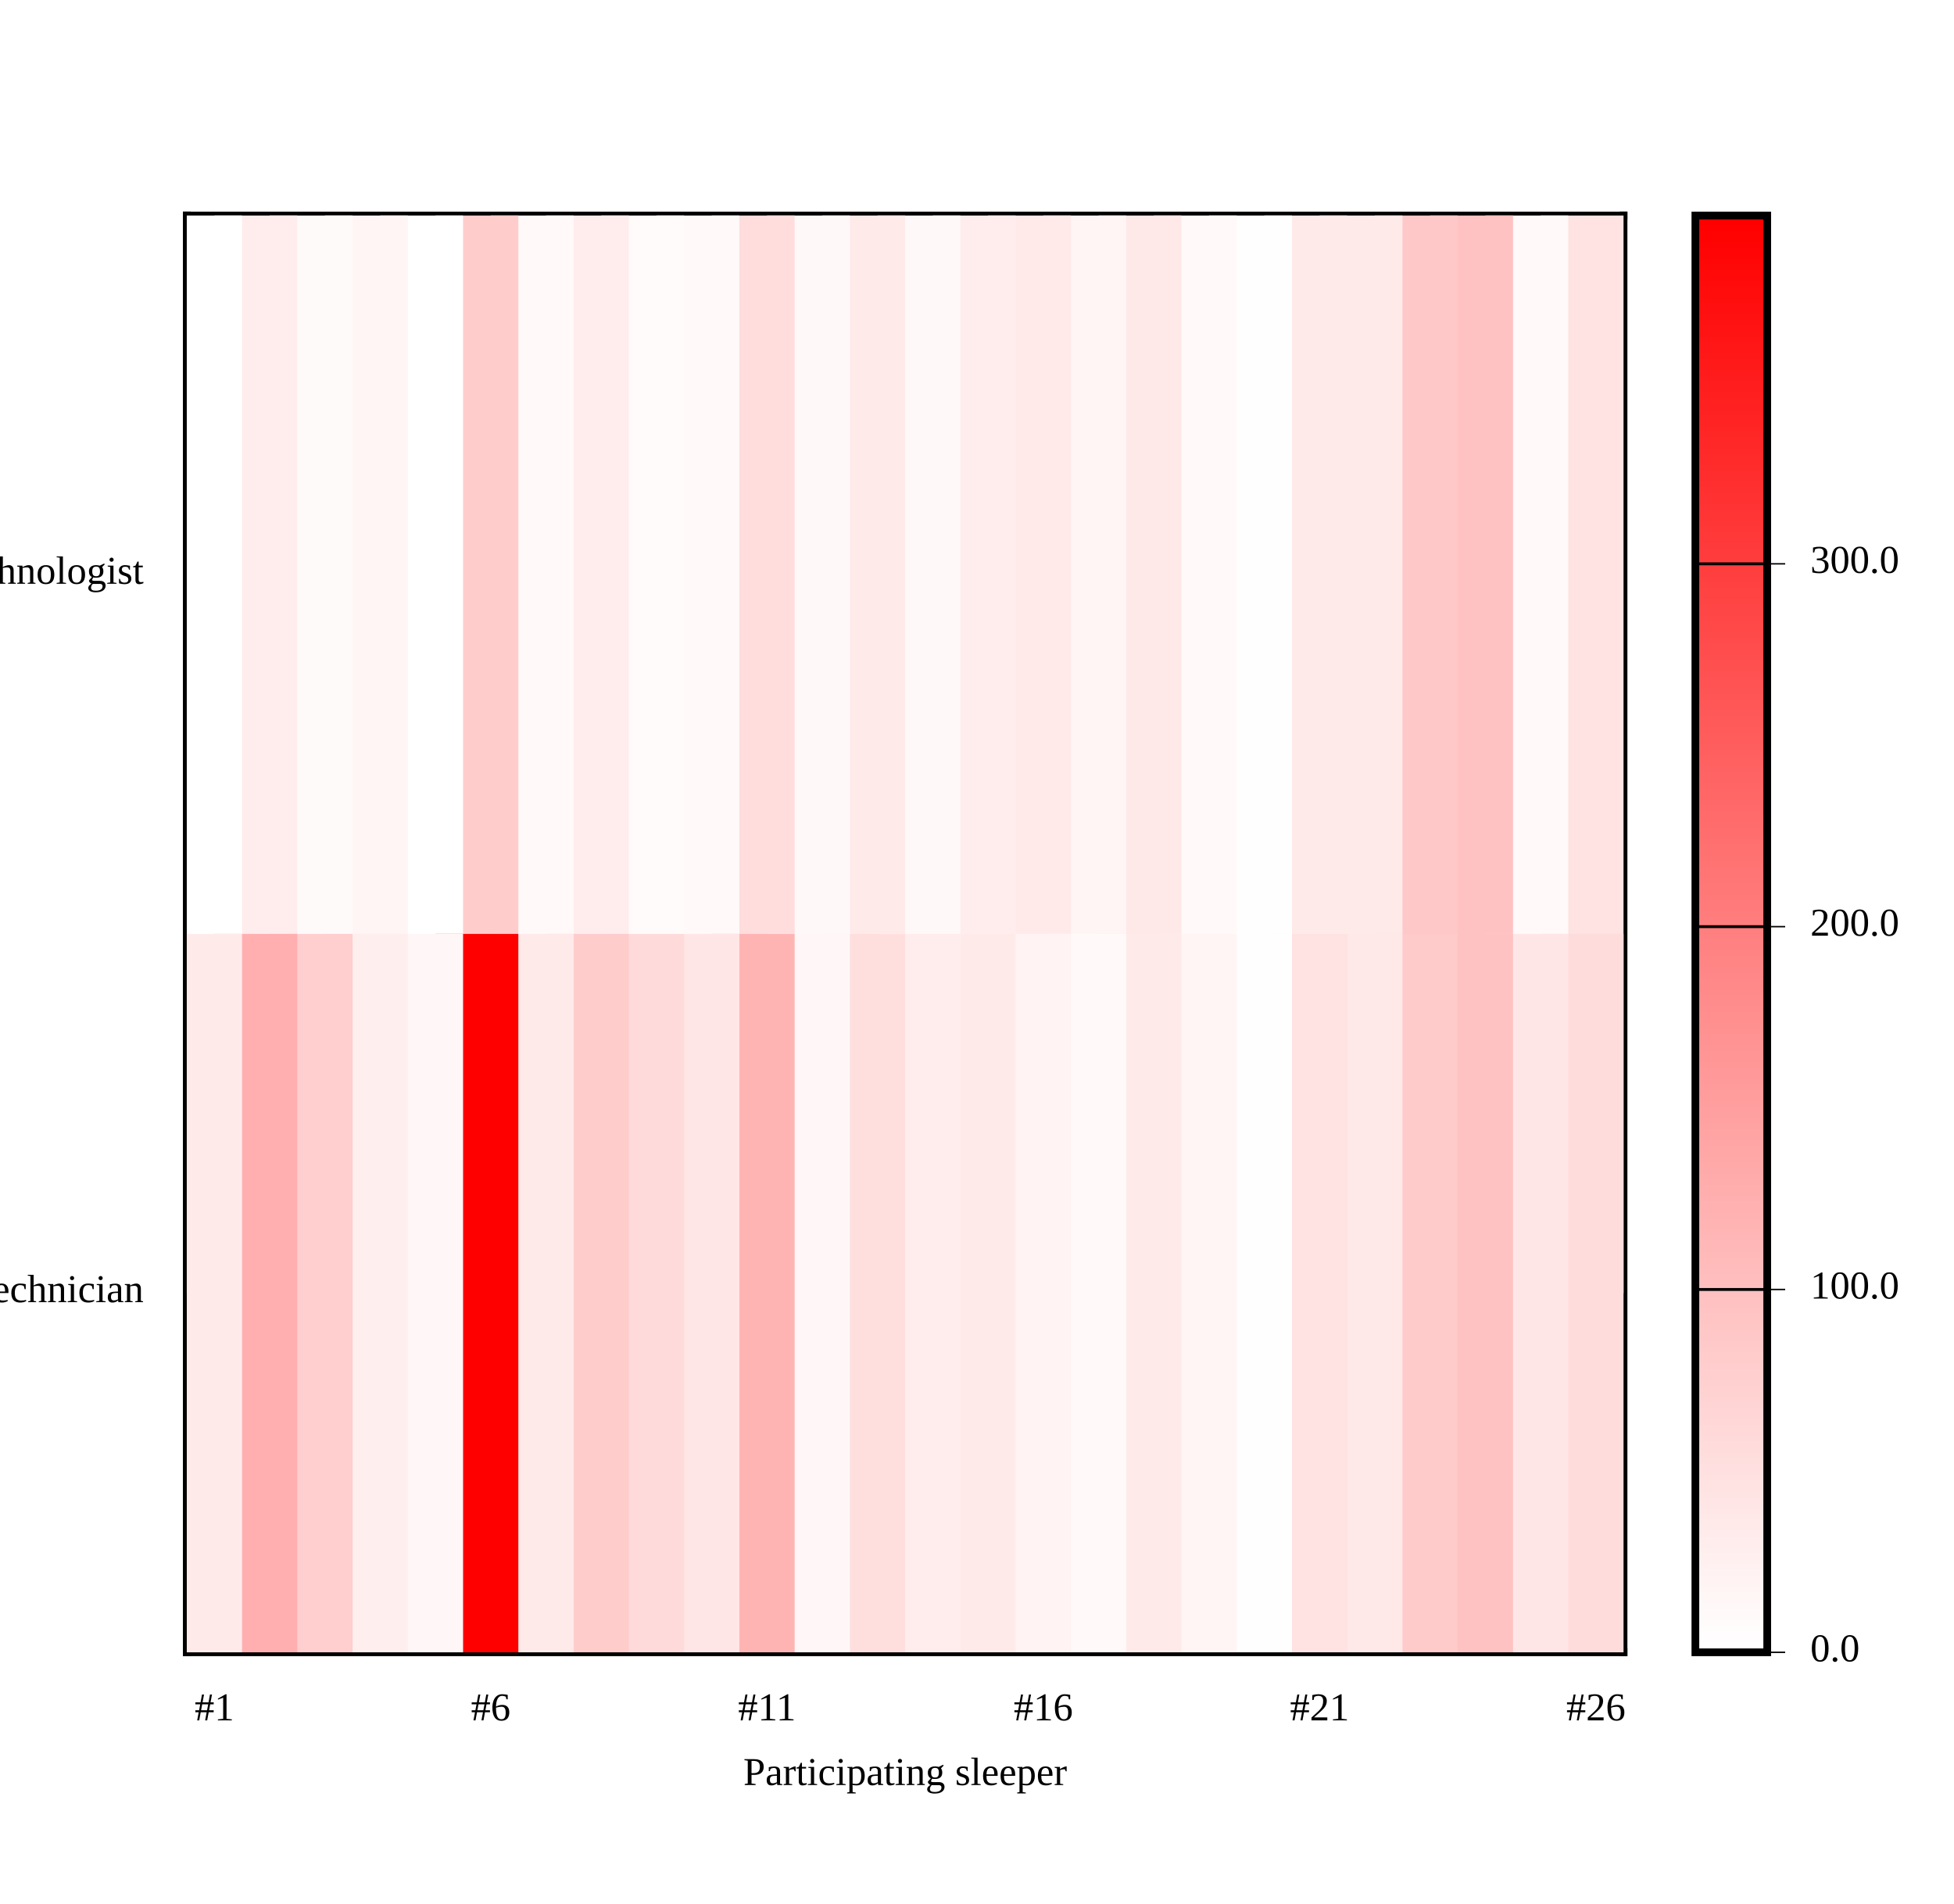
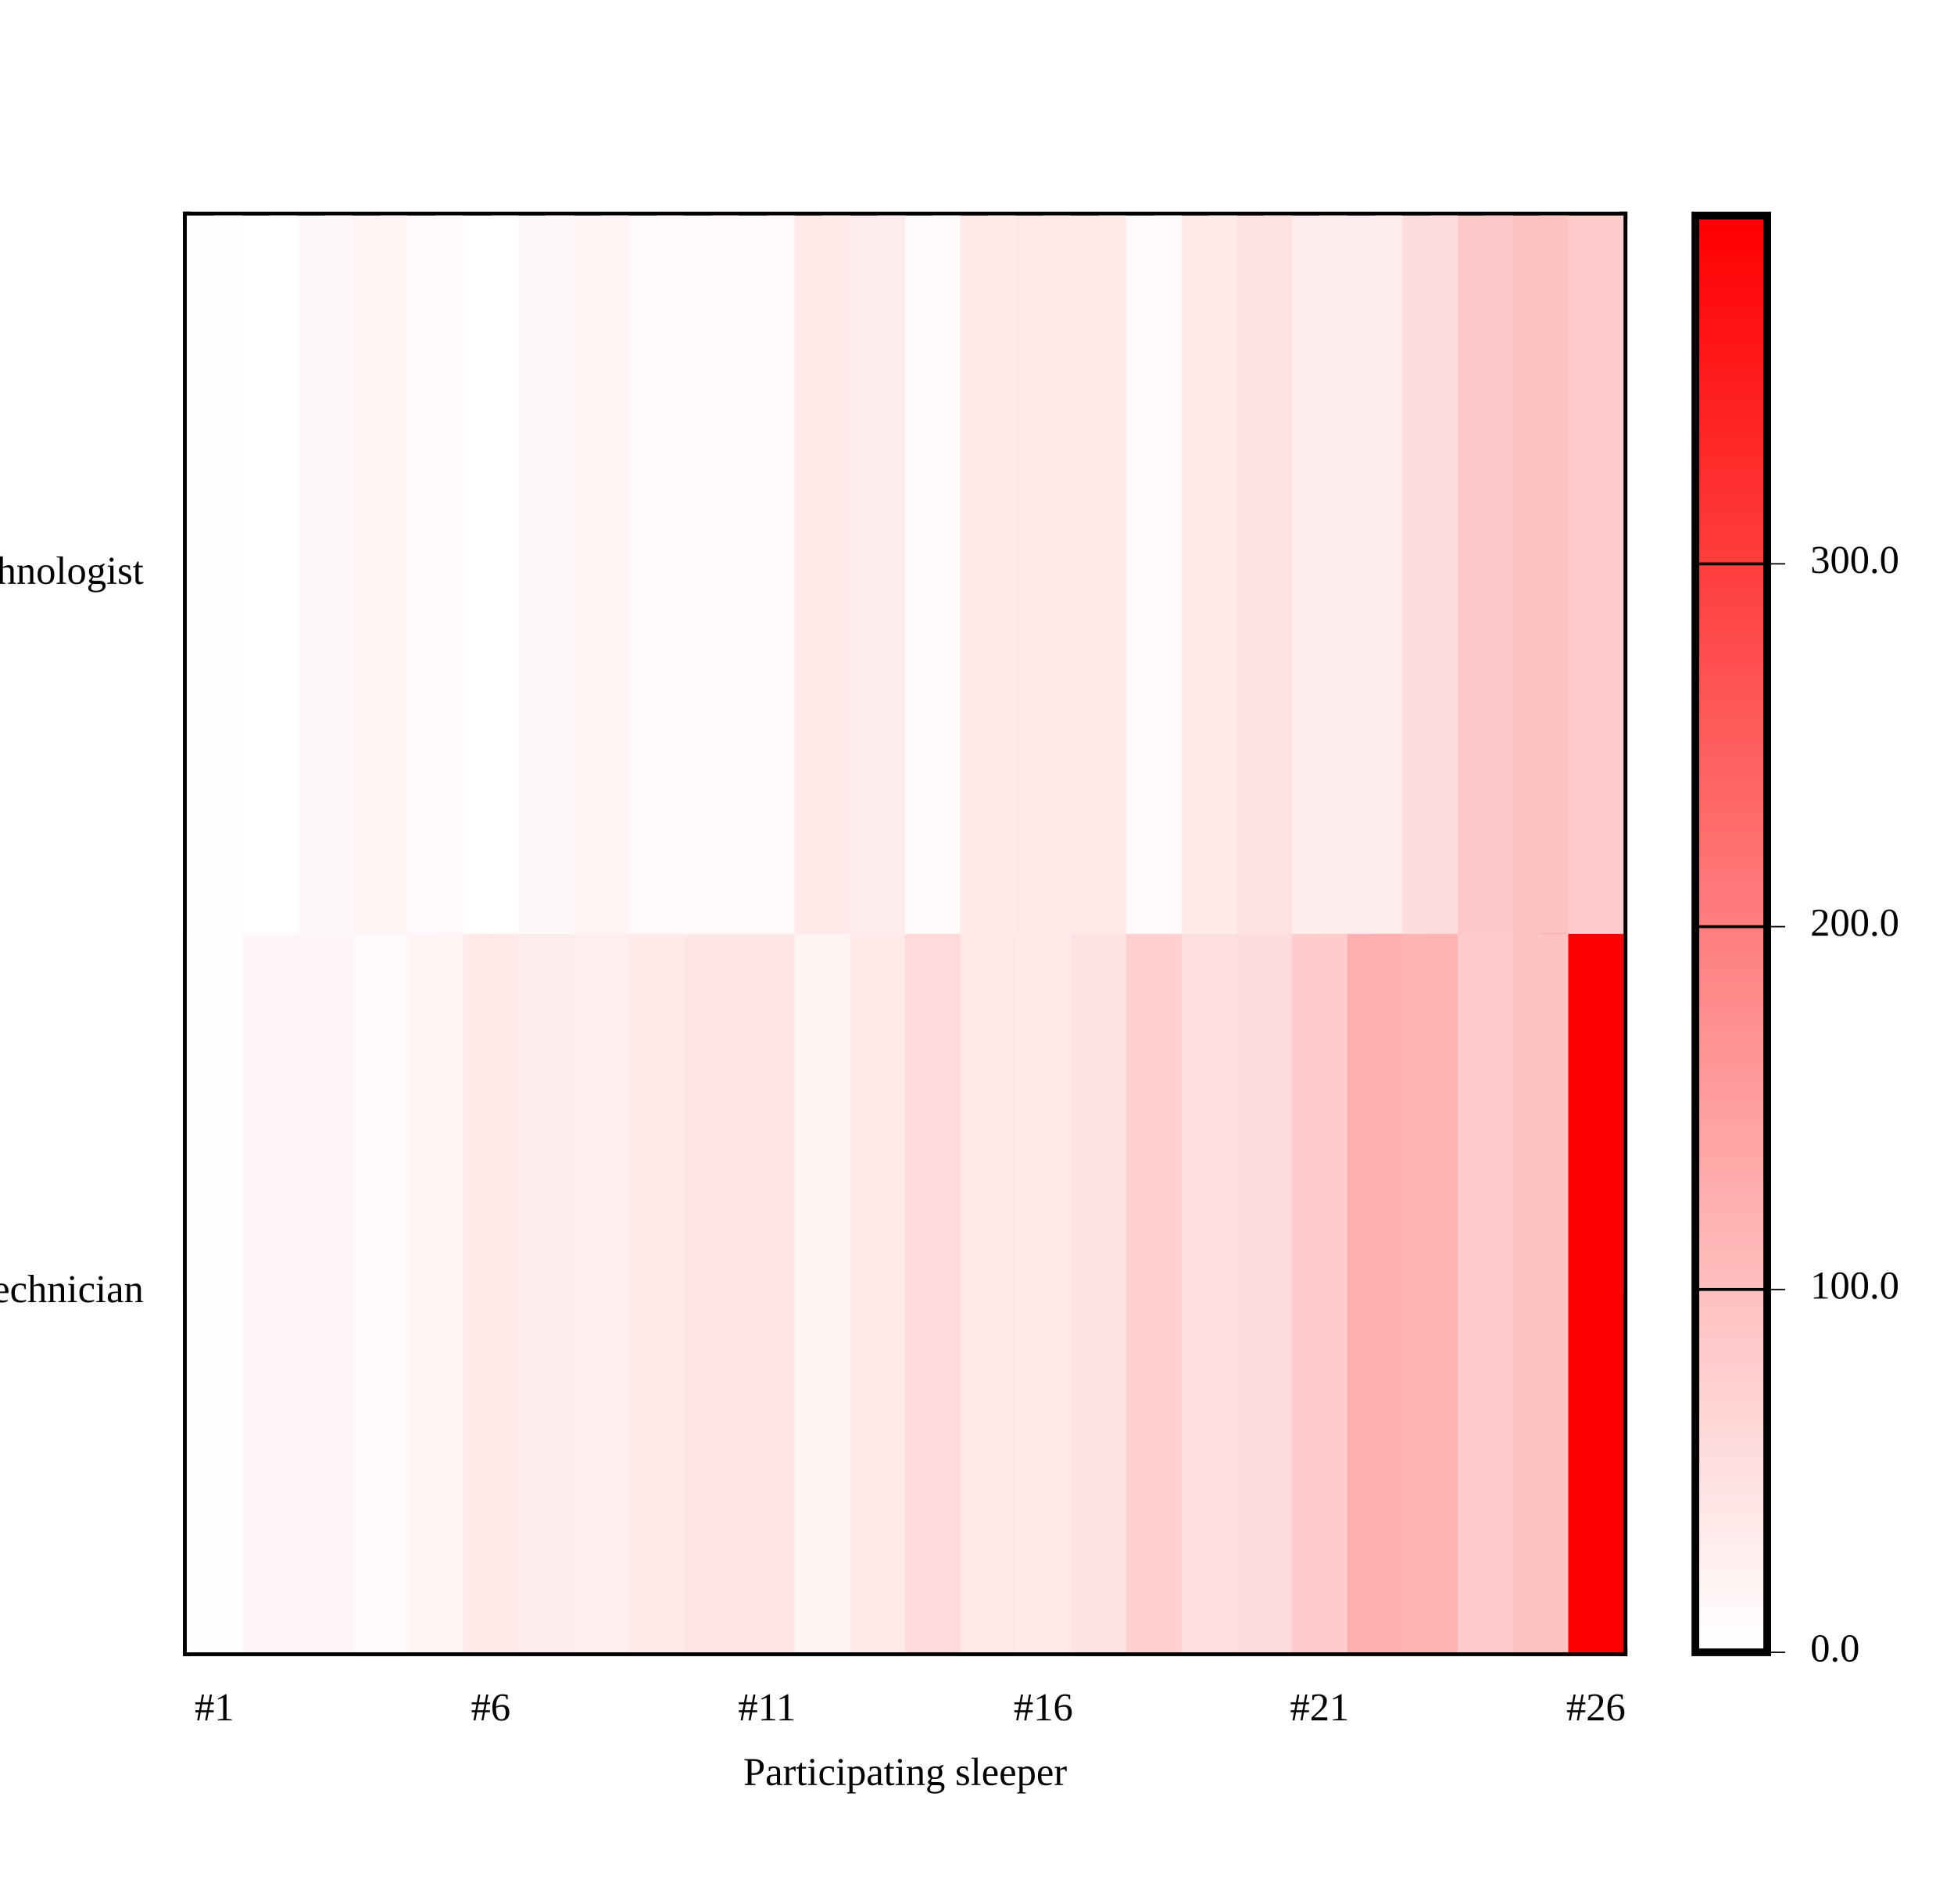
<svg xmlns="http://www.w3.org/2000/svg" height="530" stroke-opacity="1" viewBox="0.0 0.0 544.0 530.0" font-size="1" width="544" stroke="rgb(0,0,0)" version="1.1">
  <defs />
  <g stroke-linejoin="miter" stroke-opacity="1.0" fill-opacity="0.0" stroke="rgb(0,0,0)" stroke-width="0.8" fill="rgb(0,0,0)" stroke-linecap="butt" stroke-miterlimit="10.0">
    <path d="M 52,460 h 400 M 52,360 h 400 M 52,260 h 400 M 52,160 h 400 M 52,60 h 400 " />
  </g>
  <g stroke-linejoin="miter" stroke-opacity="1.0" fill-opacity="0.0" stroke="rgb(0,0,0)" stroke-width="2.148" fill="rgb(0,0,0)" stroke-linecap="square" stroke-miterlimit="10.0">
    <path d="M 52,460 v -400 M 452,460 v -400 " />
  </g>
  <g stroke-linejoin="miter" stroke-opacity="1.0" fill-opacity="1.0" font-size="11.0px" stroke="rgb(0,0,0)" stroke-width="2.148" fill="rgb(0,0,0)" stroke-linecap="butt" stroke-miterlimit="10.0">
    <text dominant-baseline="middle" transform="matrix(1,0,0,1,40,160)" stroke="none" text-anchor="end">technologist</text>
  </g>
  <g stroke-linejoin="miter" stroke-opacity="1.0" fill-opacity="1.0" font-size="11.0px" stroke="rgb(0,0,0)" stroke-width="2.148" fill="rgb(0,0,0)" stroke-linecap="butt" stroke-miterlimit="10.0">
    <text dominant-baseline="middle" transform="matrix(1,0,0,1,40,360)" stroke="none" text-anchor="end">technician</text>
  </g>
  <g stroke-linejoin="miter" stroke-opacity="1.0" fill-opacity="0.0" stroke="rgb(0,0,0)" stroke-width="0.8" fill="rgb(0,0,0)" stroke-linecap="butt" stroke-miterlimit="10.0">
    <path d="M 52,460 v -400 M 128.923,460 v -400 M 205.846,460 v -400 M 282.769,460 v -400 M 359.692,460 v -400 M 436.615,460 v -400 " />
  </g>
  <g stroke-linejoin="miter" stroke-opacity="1.0" fill-opacity="0.0" stroke="rgb(0,0,0)" stroke-width="2.148" fill="rgb(0,0,0)" stroke-linecap="square" stroke-miterlimit="10.0">
    <path d="M 52,460 h 400 M 52,60 h 400 " />
  </g>
  <g stroke-linejoin="miter" stroke-opacity="1.0" fill-opacity="1.0" font-size="11.0px" stroke="rgb(0,0,0)" stroke-width="2.148" fill="rgb(0,0,0)" stroke-linecap="butt" stroke-miterlimit="10.0">
    <text dominant-baseline="text-before-edge" transform="matrix(1,0,0,1,252,490)" stroke="none" text-anchor="middle">Participating sleeper</text>
  </g>
  <g stroke-linejoin="miter" stroke-opacity="1.0" fill-opacity="1.0" font-size="11.0px" stroke="rgb(0,0,0)" stroke-width="2.148" fill="rgb(0,0,0)" stroke-linecap="butt" stroke-miterlimit="10.0">
    <text dominant-baseline="text-before-edge" transform="matrix(1,0,0,1,444.3077,472)" stroke="none" text-anchor="middle">#26</text>
  </g>
  <g stroke-linejoin="miter" stroke-opacity="1.0" fill-opacity="1.0" font-size="11.0px" stroke="rgb(0,0,0)" stroke-width="2.148" fill="rgb(0,0,0)" stroke-linecap="butt" stroke-miterlimit="10.0">
    <text dominant-baseline="text-before-edge" transform="matrix(1,0,0,1,367.3846,472)" stroke="none" text-anchor="middle">#21</text>
  </g>
  <g stroke-linejoin="miter" stroke-opacity="1.0" fill-opacity="1.0" font-size="11.0px" stroke="rgb(0,0,0)" stroke-width="2.148" fill="rgb(0,0,0)" stroke-linecap="butt" stroke-miterlimit="10.0">
    <text dominant-baseline="text-before-edge" transform="matrix(1,0,0,1,290.4615,472)" stroke="none" text-anchor="middle">#16</text>
  </g>
  <g stroke-linejoin="miter" stroke-opacity="1.0" fill-opacity="1.0" font-size="11.0px" stroke="rgb(0,0,0)" stroke-width="2.148" fill="rgb(0,0,0)" stroke-linecap="butt" stroke-miterlimit="10.0">
    <text dominant-baseline="text-before-edge" transform="matrix(1,0,0,1,213.5385,472)" stroke="none" text-anchor="middle">#11</text>
  </g>
  <g stroke-linejoin="miter" stroke-opacity="1.0" fill-opacity="1.0" font-size="11.0px" stroke="rgb(0,0,0)" stroke-width="2.148" fill="rgb(0,0,0)" stroke-linecap="butt" stroke-miterlimit="10.0">
    <text dominant-baseline="text-before-edge" transform="matrix(1,0,0,1,136.6154,472)" stroke="none" text-anchor="middle">#6</text>
  </g>
  <g stroke-linejoin="miter" stroke-opacity="1.0" fill-opacity="1.0" font-size="11.0px" stroke="rgb(0,0,0)" stroke-width="2.148" fill="rgb(0,0,0)" stroke-linecap="butt" stroke-miterlimit="10.0">
    <text dominant-baseline="text-before-edge" transform="matrix(1,0,0,1,59.6923,472)" stroke="none" text-anchor="middle">#1</text>
  </g>
-   <g stroke-linejoin="miter" stroke-opacity="1.0" fill-opacity="1.0" stroke="rgb(0,0,0)" stroke-width="0.0" fill="rgb(255,226,226)" stroke-linecap="butt" stroke-miterlimit="10.0">
+   <g stroke-linejoin="miter" stroke-opacity="1.0" fill-opacity="1.0" stroke="rgb(0,0,0)" stroke-width="0.0" fill="rgb(255,204,204)" stroke-linecap="butt" stroke-miterlimit="10.0">
    <defs>
      <clipPath id="manualmyClip1">
        <path d="M 452,460 l -0,-400 h -400 l -0,400 Z" />
      </clipPath>
    </defs>
    <g clip-path="url(#manualmyClip1)">
      <path d="M 452,360 l -0,-300 h -23.077 l -0,300 Z" />
    </g>
  </g>
-   <g stroke-linejoin="miter" stroke-opacity="1.0" fill-opacity="1.0" stroke="rgb(0,0,0)" stroke-width="0.0" fill="rgb(255,249,249)" stroke-linecap="butt" stroke-miterlimit="10.0">
+   <g stroke-linejoin="miter" stroke-opacity="1.0" fill-opacity="1.0" stroke="rgb(0,0,0)" stroke-width="0.0" fill="rgb(255,194,194)" stroke-linecap="butt" stroke-miterlimit="10.0">
    <defs>
      <clipPath id="manualmyClip2">
        <path d="M 452,460 l -0,-400 h -400 l -0,400 Z" />
      </clipPath>
    </defs>
    <g clip-path="url(#manualmyClip2)">
      <path d="M 436.615,360 l -0,-300 h -23.077 l -0,300 Z" />
    </g>
  </g>
-   <g stroke-linejoin="miter" stroke-opacity="1.0" fill-opacity="1.0" stroke="rgb(0,0,0)" stroke-width="0.0" fill="rgb(255,194,194)" stroke-linecap="butt" stroke-miterlimit="10.0">
+   <g stroke-linejoin="miter" stroke-opacity="1.0" fill-opacity="1.0" stroke="rgb(0,0,0)" stroke-width="0.0" fill="rgb(255,200,200)" stroke-linecap="butt" stroke-miterlimit="10.0">
    <defs>
      <clipPath id="manualmyClip3">
        <path d="M 452,460 l -0,-400 h -400 l -0,400 Z" />
      </clipPath>
    </defs>
    <g clip-path="url(#manualmyClip3)">
      <path d="M 421.231,360 l -0,-300 h -23.077 l -0,300 Z" />
    </g>
  </g>
-   <g stroke-linejoin="miter" stroke-opacity="1.0" fill-opacity="1.0" stroke="rgb(0,0,0)" stroke-width="0.0" fill="rgb(255,200,200)" stroke-linecap="butt" stroke-miterlimit="10.0">
+   <g stroke-linejoin="miter" stroke-opacity="1.0" fill-opacity="1.0" stroke="rgb(0,0,0)" stroke-width="0.0" fill="rgb(255,221,221)" stroke-linecap="butt" stroke-miterlimit="10.0">
    <defs>
      <clipPath id="manualmyClip4">
        <path d="M 452,460 l -0,-400 h -400 l -0,400 Z" />
      </clipPath>
    </defs>
    <g clip-path="url(#manualmyClip4)">
      <path d="M 405.846,360 l -0,-300 h -23.077 l -0,300 Z" />
    </g>
  </g>
-   <g stroke-linejoin="miter" stroke-opacity="1.0" fill-opacity="1.0" stroke="rgb(0,0,0)" stroke-width="0.0" fill="rgb(255,234,234)" stroke-linecap="butt" stroke-miterlimit="10.0">
+   <g stroke-linejoin="miter" stroke-opacity="1.0" fill-opacity="1.0" stroke="rgb(0,0,0)" stroke-width="0.0" fill="rgb(255,236,236)" stroke-linecap="butt" stroke-miterlimit="10.0">
    <defs>
      <clipPath id="manualmyClip5">
        <path d="M 452,460 l -0,-400 h -400 l -0,400 Z" />
      </clipPath>
    </defs>
    <g clip-path="url(#manualmyClip5)">
      <path d="M 390.462,360 l -0,-300 h -23.077 l -0,300 Z" />
    </g>
  </g>
-   <g stroke-linejoin="miter" stroke-opacity="1.0" fill-opacity="1.0" stroke="rgb(0,0,0)" stroke-width="0.0" fill="rgb(255,234,234)" stroke-linecap="butt" stroke-miterlimit="10.0">
+   <g stroke-linejoin="miter" stroke-opacity="1.0" fill-opacity="1.0" stroke="rgb(0,0,0)" stroke-width="0.0" fill="rgb(255,237,237)" stroke-linecap="butt" stroke-miterlimit="10.0">
    <defs>
      <clipPath id="manualmyClip6">
        <path d="M 452,460 l -0,-400 h -400 l -0,400 Z" />
      </clipPath>
    </defs>
    <g clip-path="url(#manualmyClip6)">
      <path d="M 375.077,360 l -0,-300 h -23.077 l -0,300 Z" />
    </g>
  </g>
-   <g stroke-linejoin="miter" stroke-opacity="1.0" fill-opacity="1.0" stroke="rgb(0,0,0)" stroke-width="0.0" fill="rgb(255,254,254)" stroke-linecap="butt" stroke-miterlimit="10.0">
+   <g stroke-linejoin="miter" stroke-opacity="1.0" fill-opacity="1.0" stroke="rgb(0,0,0)" stroke-width="0.0" fill="rgb(255,226,226)" stroke-linecap="butt" stroke-miterlimit="10.0">
    <defs>
      <clipPath id="manualmyClip7">
        <path d="M 452,460 l -0,-400 h -400 l -0,400 Z" />
      </clipPath>
    </defs>
    <g clip-path="url(#manualmyClip7)">
      <path d="M 359.692,360 l -0,-300 h -23.077 l -0,300 Z" />
    </g>
  </g>
-   <g stroke-linejoin="miter" stroke-opacity="1.0" fill-opacity="1.0" stroke="rgb(0,0,0)" stroke-width="0.0" fill="rgb(255,249,249)" stroke-linecap="butt" stroke-miterlimit="10.0">
+   <g stroke-linejoin="miter" stroke-opacity="1.0" fill-opacity="1.0" stroke="rgb(0,0,0)" stroke-width="0.0" fill="rgb(255,234,234)" stroke-linecap="butt" stroke-miterlimit="10.0">
    <defs>
      <clipPath id="manualmyClip8">
        <path d="M 452,460 l -0,-400 h -400 l -0,400 Z" />
      </clipPath>
    </defs>
    <g clip-path="url(#manualmyClip8)">
      <path d="M 344.308,360 l -0,-300 h -23.077 l -0,300 Z" />
    </g>
  </g>
-   <g stroke-linejoin="miter" stroke-opacity="1.0" fill-opacity="1.0" stroke="rgb(0,0,0)" stroke-width="0.0" fill="rgb(255,232,232)" stroke-linecap="butt" stroke-miterlimit="10.0">
+   <g stroke-linejoin="miter" stroke-opacity="1.0" fill-opacity="1.0" stroke="rgb(0,0,0)" stroke-width="0.0" fill="rgb(255,250,250)" stroke-linecap="butt" stroke-miterlimit="10.0">
    <defs>
      <clipPath id="manualmyClip9">
        <path d="M 452,460 l -0,-400 h -400 l -0,400 Z" />
      </clipPath>
    </defs>
    <g clip-path="url(#manualmyClip9)">
      <path d="M 328.923,360 l -0,-300 h -23.077 l -0,300 Z" />
    </g>
  </g>
-   <g stroke-linejoin="miter" stroke-opacity="1.0" fill-opacity="1.0" stroke="rgb(0,0,0)" stroke-width="0.0" fill="rgb(255,245,245)" stroke-linecap="butt" stroke-miterlimit="10.0">
+   <g stroke-linejoin="miter" stroke-opacity="1.0" fill-opacity="1.0" stroke="rgb(0,0,0)" stroke-width="0.0" fill="rgb(255,234,234)" stroke-linecap="butt" stroke-miterlimit="10.0">
    <defs>
      <clipPath id="manualmyClip10">
        <path d="M 452,460 l -0,-400 h -400 l -0,400 Z" />
      </clipPath>
    </defs>
    <g clip-path="url(#manualmyClip10)">
      <path d="M 313.538,360 l -0,-300 h -23.077 l -0,300 Z" />
    </g>
  </g>
-   <g stroke-linejoin="miter" stroke-opacity="1.0" fill-opacity="1.0" stroke="rgb(0,0,0)" stroke-width="0.0" fill="rgb(255,233,233)" stroke-linecap="butt" stroke-miterlimit="10.0">
+   <g stroke-linejoin="miter" stroke-opacity="1.0" fill-opacity="1.0" stroke="rgb(0,0,0)" stroke-width="0.0" fill="rgb(255,232,232)" stroke-linecap="butt" stroke-miterlimit="10.0">
    <defs>
      <clipPath id="manualmyClip11">
        <path d="M 452,460 l -0,-400 h -400 l -0,400 Z" />
      </clipPath>
    </defs>
    <g clip-path="url(#manualmyClip11)">
      <path d="M 298.154,360 l -0,-300 h -23.077 l -0,300 Z" />
    </g>
  </g>
-   <g stroke-linejoin="miter" stroke-opacity="1.0" fill-opacity="1.0" stroke="rgb(0,0,0)" stroke-width="0.0" fill="rgb(255,237,237)" stroke-linecap="butt" stroke-miterlimit="10.0">
+   <g stroke-linejoin="miter" stroke-opacity="1.0" fill-opacity="1.0" stroke="rgb(0,0,0)" stroke-width="0.0" fill="rgb(255,234,234)" stroke-linecap="butt" stroke-miterlimit="10.0">
    <defs>
      <clipPath id="manualmyClip12">
        <path d="M 452,460 l -0,-400 h -400 l -0,400 Z" />
      </clipPath>
    </defs>
    <g clip-path="url(#manualmyClip12)">
      <path d="M 282.769,360 l -0,-300 h -23.077 l -0,300 Z" />
    </g>
  </g>
-   <g stroke-linejoin="miter" stroke-opacity="1.0" fill-opacity="1.0" stroke="rgb(0,0,0)" stroke-width="0.0" fill="rgb(255,248,248)" stroke-linecap="butt" stroke-miterlimit="10.0">
+   <g stroke-linejoin="miter" stroke-opacity="1.0" fill-opacity="1.0" stroke="rgb(0,0,0)" stroke-width="0.0" fill="rgb(255,251,251)" stroke-linecap="butt" stroke-miterlimit="10.0">
    <defs>
      <clipPath id="manualmyClip13">
        <path d="M 452,460 l -0,-400 h -400 l -0,400 Z" />
      </clipPath>
    </defs>
    <g clip-path="url(#manualmyClip13)">
      <path d="M 267.385,360 l -0,-300 h -23.077 l -0,300 Z" />
    </g>
  </g>
-   <g stroke-linejoin="miter" stroke-opacity="1.0" fill-opacity="1.0" stroke="rgb(0,0,0)" stroke-width="0.0" fill="rgb(255,234,234)" stroke-linecap="butt" stroke-miterlimit="10.0">
+   <g stroke-linejoin="miter" stroke-opacity="1.0" fill-opacity="1.0" stroke="rgb(0,0,0)" stroke-width="0.0" fill="rgb(255,237,237)" stroke-linecap="butt" stroke-miterlimit="10.0">
    <defs>
      <clipPath id="manualmyClip14">
        <path d="M 452,460 l -0,-400 h -400 l -0,400 Z" />
      </clipPath>
    </defs>
    <g clip-path="url(#manualmyClip14)">
      <path d="M 252,360 l -0,-300 h -23.077 l -0,300 Z" />
    </g>
  </g>
-   <g stroke-linejoin="miter" stroke-opacity="1.0" fill-opacity="1.0" stroke="rgb(0,0,0)" stroke-width="0.0" fill="rgb(255,248,248)" stroke-linecap="butt" stroke-miterlimit="10.0">
+   <g stroke-linejoin="miter" stroke-opacity="1.0" fill-opacity="1.0" stroke="rgb(0,0,0)" stroke-width="0.0" fill="rgb(255,233,233)" stroke-linecap="butt" stroke-miterlimit="10.0">
    <defs>
      <clipPath id="manualmyClip15">
        <path d="M 452,460 l -0,-400 h -400 l -0,400 Z" />
      </clipPath>
    </defs>
    <g clip-path="url(#manualmyClip15)">
      <path d="M 236.615,360 l -0,-300 h -23.077 l -0,300 Z" />
    </g>
  </g>
-   <g stroke-linejoin="miter" stroke-opacity="1.0" fill-opacity="1.0" stroke="rgb(0,0,0)" stroke-width="0.0" fill="rgb(255,221,221)" stroke-linecap="butt" stroke-miterlimit="10.0">
+   <g stroke-linejoin="miter" stroke-opacity="1.0" fill-opacity="1.0" stroke="rgb(0,0,0)" stroke-width="0.0" fill="rgb(255,249,249)" stroke-linecap="butt" stroke-miterlimit="10.0">
    <defs>
      <clipPath id="manualmyClip16">
        <path d="M 452,460 l -0,-400 h -400 l -0,400 Z" />
      </clipPath>
    </defs>
    <g clip-path="url(#manualmyClip16)">
      <path d="M 221.231,360 l -0,-300 h -23.077 l -0,300 Z" />
    </g>
  </g>
  <g stroke-linejoin="miter" stroke-opacity="1.0" fill-opacity="1.0" stroke="rgb(0,0,0)" stroke-width="0.0" fill="rgb(255,249,249)" stroke-linecap="butt" stroke-miterlimit="10.0">
    <defs>
      <clipPath id="manualmyClip17">
        <path d="M 452,460 l -0,-400 h -400 l -0,400 Z" />
      </clipPath>
    </defs>
    <g clip-path="url(#manualmyClip17)">
      <path d="M 205.846,360 l -0,-300 h -23.077 l -0,300 Z" />
    </g>
  </g>
-   <g stroke-linejoin="miter" stroke-opacity="1.0" fill-opacity="1.0" stroke="rgb(0,0,0)" stroke-width="0.0" fill="rgb(255,251,251)" stroke-linecap="butt" stroke-miterlimit="10.0">
+   <g stroke-linejoin="miter" stroke-opacity="1.0" fill-opacity="1.0" stroke="rgb(0,0,0)" stroke-width="0.0" fill="rgb(255,249,249)" stroke-linecap="butt" stroke-miterlimit="10.0">
    <defs>
      <clipPath id="manualmyClip18">
        <path d="M 452,460 l -0,-400 h -400 l -0,400 Z" />
      </clipPath>
    </defs>
    <g clip-path="url(#manualmyClip18)">
      <path d="M 190.462,360 l -0,-300 h -23.077 l -0,300 Z" />
    </g>
  </g>
-   <g stroke-linejoin="miter" stroke-opacity="1.0" fill-opacity="1.0" stroke="rgb(0,0,0)" stroke-width="0.0" fill="rgb(255,237,237)" stroke-linecap="butt" stroke-miterlimit="10.0">
+   <g stroke-linejoin="miter" stroke-opacity="1.0" fill-opacity="1.0" stroke="rgb(0,0,0)" stroke-width="0.0" fill="rgb(255,245,245)" stroke-linecap="butt" stroke-miterlimit="10.0">
    <defs>
      <clipPath id="manualmyClip19">
        <path d="M 452,460 l -0,-400 h -400 l -0,400 Z" />
      </clipPath>
    </defs>
    <g clip-path="url(#manualmyClip19)">
      <path d="M 175.077,360 l -0,-300 h -23.077 l -0,300 Z" />
    </g>
  </g>
-   <g stroke-linejoin="miter" stroke-opacity="1.0" fill-opacity="1.0" stroke="rgb(0,0,0)" stroke-width="0.0" fill="rgb(255,249,249)" stroke-linecap="butt" stroke-miterlimit="10.0">
+   <g stroke-linejoin="miter" stroke-opacity="1.0" fill-opacity="1.0" stroke="rgb(0,0,0)" stroke-width="0.0" fill="rgb(255,248,248)" stroke-linecap="butt" stroke-miterlimit="10.0">
    <defs>
      <clipPath id="manualmyClip20">
        <path d="M 452,460 l -0,-400 h -400 l -0,400 Z" />
      </clipPath>
    </defs>
    <g clip-path="url(#manualmyClip20)">
      <path d="M 159.692,360 l -0,-300 h -23.077 l -0,300 Z" />
    </g>
  </g>
-   <g stroke-linejoin="miter" stroke-opacity="1.0" fill-opacity="1.0" stroke="rgb(0,0,0)" stroke-width="0.0" fill="rgb(255,204,204)" stroke-linecap="butt" stroke-miterlimit="10.0">
+   <g stroke-linejoin="miter" stroke-opacity="1.0" fill-opacity="1.0" stroke="rgb(0,0,0)" stroke-width="0.0" fill="rgb(255,255,255)" stroke-linecap="butt" stroke-miterlimit="10.0">
    <defs>
      <clipPath id="manualmyClip21">
        <path d="M 452,460 l -0,-400 h -400 l -0,400 Z" />
      </clipPath>
    </defs>
    <g clip-path="url(#manualmyClip21)">
      <path d="M 144.308,360 l -0,-300 h -23.077 l -0,300 Z" />
    </g>
  </g>
-   <g stroke-linejoin="miter" stroke-opacity="1.0" fill-opacity="1.0" stroke="rgb(0,0,0)" stroke-width="0.0" fill="rgb(255,255,255)" stroke-linecap="butt" stroke-miterlimit="10.0">
+   <g stroke-linejoin="miter" stroke-opacity="1.0" fill-opacity="1.0" stroke="rgb(0,0,0)" stroke-width="0.0" fill="rgb(255,249,249)" stroke-linecap="butt" stroke-miterlimit="10.0">
    <defs>
      <clipPath id="manualmyClip22">
        <path d="M 452,460 l -0,-400 h -400 l -0,400 Z" />
      </clipPath>
    </defs>
    <g clip-path="url(#manualmyClip22)">
      <path d="M 128.923,360 l -0,-300 h -23.077 l -0,300 Z" />
    </g>
  </g>
  <g stroke-linejoin="miter" stroke-opacity="1.0" fill-opacity="1.0" stroke="rgb(0,0,0)" stroke-width="0.0" fill="rgb(255,245,245)" stroke-linecap="butt" stroke-miterlimit="10.0">
    <defs>
      <clipPath id="manualmyClip23">
        <path d="M 452,460 l -0,-400 h -400 l -0,400 Z" />
      </clipPath>
    </defs>
    <g clip-path="url(#manualmyClip23)">
      <path d="M 113.538,360 l -0,-300 h -23.077 l -0,300 Z" />
    </g>
  </g>
-   <g stroke-linejoin="miter" stroke-opacity="1.0" fill-opacity="1.0" stroke="rgb(0,0,0)" stroke-width="0.0" fill="rgb(255,250,250)" stroke-linecap="butt" stroke-miterlimit="10.0">
+   <g stroke-linejoin="miter" stroke-opacity="1.0" fill-opacity="1.0" stroke="rgb(0,0,0)" stroke-width="0.0" fill="rgb(255,248,248)" stroke-linecap="butt" stroke-miterlimit="10.0">
    <defs>
      <clipPath id="manualmyClip24">
        <path d="M 452,460 l -0,-400 h -400 l -0,400 Z" />
      </clipPath>
    </defs>
    <g clip-path="url(#manualmyClip24)">
      <path d="M 98.154,360 l -0,-300 h -23.077 l -0,300 Z" />
    </g>
  </g>
-   <g stroke-linejoin="miter" stroke-opacity="1.0" fill-opacity="1.0" stroke="rgb(0,0,0)" stroke-width="0.0" fill="rgb(255,236,236)" stroke-linecap="butt" stroke-miterlimit="10.0">
+   <g stroke-linejoin="miter" stroke-opacity="1.0" fill-opacity="1.0" stroke="rgb(0,0,0)" stroke-width="0.0" fill="rgb(255,255,255)" stroke-linecap="butt" stroke-miterlimit="10.0">
    <defs>
      <clipPath id="manualmyClip25">
        <path d="M 452,460 l -0,-400 h -400 l -0,400 Z" />
      </clipPath>
    </defs>
    <g clip-path="url(#manualmyClip25)">
      <path d="M 82.769,360 l -0,-300 h -23.077 l -0,300 Z" />
    </g>
  </g>
-   <g stroke-linejoin="miter" stroke-opacity="1.0" fill-opacity="1.0" stroke="rgb(0,0,0)" stroke-width="0.0" fill="rgb(255,255,255)" stroke-linecap="butt" stroke-miterlimit="10.0">
+   <g stroke-linejoin="miter" stroke-opacity="1.0" fill-opacity="1.0" stroke="rgb(0,0,0)" stroke-width="0.0" fill="rgb(255,254,254)" stroke-linecap="butt" stroke-miterlimit="10.0">
    <defs>
      <clipPath id="manualmyClip26">
        <path d="M 452,460 l -0,-400 h -400 l -0,400 Z" />
      </clipPath>
    </defs>
    <g clip-path="url(#manualmyClip26)">
      <path d="M 67.385,360 l -0,-300 h -15.385 l -0,300 Z" />
    </g>
  </g>
-   <g stroke-linejoin="miter" stroke-opacity="1.0" fill-opacity="1.0" stroke="rgb(0,0,0)" stroke-width="0.0" fill="rgb(255,220,220)" stroke-linecap="butt" stroke-miterlimit="10.0">
+   <g stroke-linejoin="miter" stroke-opacity="1.0" fill-opacity="1.0" stroke="rgb(0,0,0)" stroke-width="0.0" fill="rgb(255,0,0)" stroke-linecap="butt" stroke-miterlimit="10.0">
    <defs>
      <clipPath id="manualmyClip27">
        <path d="M 452,460 l -0,-400 h -400 l -0,400 Z" />
      </clipPath>
    </defs>
    <g clip-path="url(#manualmyClip27)">
      <path d="M 452,460 l -0,-200 h -23.077 l -0,200 Z" />
    </g>
  </g>
-   <g stroke-linejoin="miter" stroke-opacity="1.0" fill-opacity="1.0" stroke="rgb(0,0,0)" stroke-width="0.0" fill="rgb(255,230,230)" stroke-linecap="butt" stroke-miterlimit="10.0">
+   <g stroke-linejoin="miter" stroke-opacity="1.0" fill-opacity="1.0" stroke="rgb(0,0,0)" stroke-width="0.0" fill="rgb(255,194,194)" stroke-linecap="butt" stroke-miterlimit="10.0">
    <defs>
      <clipPath id="manualmyClip28">
        <path d="M 452,460 l -0,-400 h -400 l -0,400 Z" />
      </clipPath>
    </defs>
    <g clip-path="url(#manualmyClip28)">
      <path d="M 436.615,460 l -0,-200 h -23.077 l -0,200 Z" />
    </g>
  </g>
-   <g stroke-linejoin="miter" stroke-opacity="1.0" fill-opacity="1.0" stroke="rgb(0,0,0)" stroke-width="0.0" fill="rgb(255,194,194)" stroke-linecap="butt" stroke-miterlimit="10.0">
+   <g stroke-linejoin="miter" stroke-opacity="1.0" fill-opacity="1.0" stroke="rgb(0,0,0)" stroke-width="0.0" fill="rgb(255,202,202)" stroke-linecap="butt" stroke-miterlimit="10.0">
    <defs>
      <clipPath id="manualmyClip29">
        <path d="M 452,460 l -0,-400 h -400 l -0,400 Z" />
      </clipPath>
    </defs>
    <g clip-path="url(#manualmyClip29)">
      <path d="M 421.231,460 l -0,-200 h -23.077 l -0,200 Z" />
    </g>
  </g>
-   <g stroke-linejoin="miter" stroke-opacity="1.0" fill-opacity="1.0" stroke="rgb(0,0,0)" stroke-width="0.0" fill="rgb(255,202,202)" stroke-linecap="butt" stroke-miterlimit="10.0">
+   <g stroke-linejoin="miter" stroke-opacity="1.0" fill-opacity="1.0" stroke="rgb(0,0,0)" stroke-width="0.0" fill="rgb(255,180,180)" stroke-linecap="butt" stroke-miterlimit="10.0">
    <defs>
      <clipPath id="manualmyClip30">
        <path d="M 452,460 l -0,-400 h -400 l -0,400 Z" />
      </clipPath>
    </defs>
    <g clip-path="url(#manualmyClip30)">
      <path d="M 405.846,460 l -0,-200 h -23.077 l -0,200 Z" />
    </g>
  </g>
-   <g stroke-linejoin="miter" stroke-opacity="1.0" fill-opacity="1.0" stroke="rgb(0,0,0)" stroke-width="0.0" fill="rgb(255,232,232)" stroke-linecap="butt" stroke-miterlimit="10.0">
+   <g stroke-linejoin="miter" stroke-opacity="1.0" fill-opacity="1.0" stroke="rgb(0,0,0)" stroke-width="0.0" fill="rgb(255,175,175)" stroke-linecap="butt" stroke-miterlimit="10.0">
    <defs>
      <clipPath id="manualmyClip31">
        <path d="M 452,460 l -0,-400 h -400 l -0,400 Z" />
      </clipPath>
    </defs>
    <g clip-path="url(#manualmyClip31)">
      <path d="M 390.462,460 l -0,-200 h -23.077 l -0,200 Z" />
    </g>
  </g>
-   <g stroke-linejoin="miter" stroke-opacity="1.0" fill-opacity="1.0" stroke="rgb(0,0,0)" stroke-width="0.0" fill="rgb(255,226,226)" stroke-linecap="butt" stroke-miterlimit="10.0">
+   <g stroke-linejoin="miter" stroke-opacity="1.0" fill-opacity="1.0" stroke="rgb(0,0,0)" stroke-width="0.0" fill="rgb(255,204,204)" stroke-linecap="butt" stroke-miterlimit="10.0">
    <defs>
      <clipPath id="manualmyClip32">
        <path d="M 452,460 l -0,-400 h -400 l -0,400 Z" />
      </clipPath>
    </defs>
    <g clip-path="url(#manualmyClip32)">
      <path d="M 375.077,460 l -0,-200 h -23.077 l -0,200 Z" />
    </g>
  </g>
-   <g stroke-linejoin="miter" stroke-opacity="1.0" fill-opacity="1.0" stroke="rgb(0,0,0)" stroke-width="0.0" fill="rgb(255,254,254)" stroke-linecap="butt" stroke-miterlimit="10.0">
+   <g stroke-linejoin="miter" stroke-opacity="1.0" fill-opacity="1.0" stroke="rgb(0,0,0)" stroke-width="0.0" fill="rgb(255,220,220)" stroke-linecap="butt" stroke-miterlimit="10.0">
    <defs>
      <clipPath id="manualmyClip33">
        <path d="M 452,460 l -0,-400 h -400 l -0,400 Z" />
      </clipPath>
    </defs>
    <g clip-path="url(#manualmyClip33)">
      <path d="M 359.692,460 l -0,-200 h -23.077 l -0,200 Z" />
    </g>
  </g>
-   <g stroke-linejoin="miter" stroke-opacity="1.0" fill-opacity="1.0" stroke="rgb(0,0,0)" stroke-width="0.0" fill="rgb(255,245,245)" stroke-linecap="butt" stroke-miterlimit="10.0">
+   <g stroke-linejoin="miter" stroke-opacity="1.0" fill-opacity="1.0" stroke="rgb(0,0,0)" stroke-width="0.0" fill="rgb(255,222,222)" stroke-linecap="butt" stroke-miterlimit="10.0">
    <defs>
      <clipPath id="manualmyClip34">
        <path d="M 452,460 l -0,-400 h -400 l -0,400 Z" />
      </clipPath>
    </defs>
    <g clip-path="url(#manualmyClip34)">
      <path d="M 344.308,460 l -0,-200 h -23.077 l -0,200 Z" />
    </g>
  </g>
-   <g stroke-linejoin="miter" stroke-opacity="1.0" fill-opacity="1.0" stroke="rgb(0,0,0)" stroke-width="0.0" fill="rgb(255,234,234)" stroke-linecap="butt" stroke-miterlimit="10.0">
+   <g stroke-linejoin="miter" stroke-opacity="1.0" fill-opacity="1.0" stroke="rgb(0,0,0)" stroke-width="0.0" fill="rgb(255,206,206)" stroke-linecap="butt" stroke-miterlimit="10.0">
    <defs>
      <clipPath id="manualmyClip35">
        <path d="M 452,460 l -0,-400 h -400 l -0,400 Z" />
      </clipPath>
    </defs>
    <g clip-path="url(#manualmyClip35)">
      <path d="M 328.923,460 l -0,-200 h -23.077 l -0,200 Z" />
    </g>
  </g>
-   <g stroke-linejoin="miter" stroke-opacity="1.0" fill-opacity="1.0" stroke="rgb(0,0,0)" stroke-width="0.0" fill="rgb(255,249,249)" stroke-linecap="butt" stroke-miterlimit="10.0">
+   <g stroke-linejoin="miter" stroke-opacity="1.0" fill-opacity="1.0" stroke="rgb(0,0,0)" stroke-width="0.0" fill="rgb(255,226,226)" stroke-linecap="butt" stroke-miterlimit="10.0">
    <defs>
      <clipPath id="manualmyClip36">
        <path d="M 452,460 l -0,-400 h -400 l -0,400 Z" />
      </clipPath>
    </defs>
    <g clip-path="url(#manualmyClip36)">
      <path d="M 313.538,460 l -0,-200 h -23.077 l -0,200 Z" />
    </g>
  </g>
-   <g stroke-linejoin="miter" stroke-opacity="1.0" fill-opacity="1.0" stroke="rgb(0,0,0)" stroke-width="0.0" fill="rgb(255,243,243)" stroke-linecap="butt" stroke-miterlimit="10.0">
+   <g stroke-linejoin="miter" stroke-opacity="1.0" fill-opacity="1.0" stroke="rgb(0,0,0)" stroke-width="0.0" fill="rgb(255,234,234)" stroke-linecap="butt" stroke-miterlimit="10.0">
    <defs>
      <clipPath id="manualmyClip37">
        <path d="M 452,460 l -0,-400 h -400 l -0,400 Z" />
      </clipPath>
    </defs>
    <g clip-path="url(#manualmyClip37)">
      <path d="M 298.154,460 l -0,-200 h -23.077 l -0,200 Z" />
    </g>
  </g>
-   <g stroke-linejoin="miter" stroke-opacity="1.0" fill-opacity="1.0" stroke="rgb(0,0,0)" stroke-width="0.0" fill="rgb(255,234,234)" stroke-linecap="butt" stroke-miterlimit="10.0">
+   <g stroke-linejoin="miter" stroke-opacity="1.0" fill-opacity="1.0" stroke="rgb(0,0,0)" stroke-width="0.0" fill="rgb(255,232,232)" stroke-linecap="butt" stroke-miterlimit="10.0">
    <defs>
      <clipPath id="manualmyClip38">
        <path d="M 452,460 l -0,-400 h -400 l -0,400 Z" />
      </clipPath>
    </defs>
    <g clip-path="url(#manualmyClip38)">
      <path d="M 282.769,460 l -0,-200 h -23.077 l -0,200 Z" />
    </g>
  </g>
-   <g stroke-linejoin="miter" stroke-opacity="1.0" fill-opacity="1.0" stroke="rgb(0,0,0)" stroke-width="0.0" fill="rgb(255,237,237)" stroke-linecap="butt" stroke-miterlimit="10.0">
+   <g stroke-linejoin="miter" stroke-opacity="1.0" fill-opacity="1.0" stroke="rgb(0,0,0)" stroke-width="0.0" fill="rgb(255,218,218)" stroke-linecap="butt" stroke-miterlimit="10.0">
    <defs>
      <clipPath id="manualmyClip39">
        <path d="M 452,460 l -0,-400 h -400 l -0,400 Z" />
      </clipPath>
    </defs>
    <g clip-path="url(#manualmyClip39)">
      <path d="M 267.385,460 l -0,-200 h -23.077 l -0,200 Z" />
    </g>
  </g>
-   <g stroke-linejoin="miter" stroke-opacity="1.0" fill-opacity="1.0" stroke="rgb(0,0,0)" stroke-width="0.0" fill="rgb(255,222,222)" stroke-linecap="butt" stroke-miterlimit="10.0">
+   <g stroke-linejoin="miter" stroke-opacity="1.0" fill-opacity="1.0" stroke="rgb(0,0,0)" stroke-width="0.0" fill="rgb(255,234,234)" stroke-linecap="butt" stroke-miterlimit="10.0">
    <defs>
      <clipPath id="manualmyClip40">
        <path d="M 452,460 l -0,-400 h -400 l -0,400 Z" />
      </clipPath>
    </defs>
    <g clip-path="url(#manualmyClip40)">
      <path d="M 252,460 l -0,-200 h -23.077 l -0,200 Z" />
    </g>
  </g>
-   <g stroke-linejoin="miter" stroke-opacity="1.0" fill-opacity="1.0" stroke="rgb(0,0,0)" stroke-width="0.0" fill="rgb(255,247,247)" stroke-linecap="butt" stroke-miterlimit="10.0">
+   <g stroke-linejoin="miter" stroke-opacity="1.0" fill-opacity="1.0" stroke="rgb(0,0,0)" stroke-width="0.0" fill="rgb(255,243,243)" stroke-linecap="butt" stroke-miterlimit="10.0">
    <defs>
      <clipPath id="manualmyClip41">
        <path d="M 452,460 l -0,-400 h -400 l -0,400 Z" />
      </clipPath>
    </defs>
    <g clip-path="url(#manualmyClip41)">
      <path d="M 236.615,460 l -0,-200 h -23.077 l -0,200 Z" />
    </g>
  </g>
-   <g stroke-linejoin="miter" stroke-opacity="1.0" fill-opacity="1.0" stroke="rgb(0,0,0)" stroke-width="0.0" fill="rgb(255,180,180)" stroke-linecap="butt" stroke-miterlimit="10.0">
+   <g stroke-linejoin="miter" stroke-opacity="1.0" fill-opacity="1.0" stroke="rgb(0,0,0)" stroke-width="0.0" fill="rgb(255,230,230)" stroke-linecap="butt" stroke-miterlimit="10.0">
    <defs>
      <clipPath id="manualmyClip42">
        <path d="M 452,460 l -0,-400 h -400 l -0,400 Z" />
      </clipPath>
    </defs>
    <g clip-path="url(#manualmyClip42)">
      <path d="M 221.231,460 l -0,-200 h -23.077 l -0,200 Z" />
    </g>
  </g>
  <g stroke-linejoin="miter" stroke-opacity="1.0" fill-opacity="1.0" stroke="rgb(0,0,0)" stroke-width="0.0" fill="rgb(255,230,230)" stroke-linecap="butt" stroke-miterlimit="10.0">
    <defs>
      <clipPath id="manualmyClip43">
        <path d="M 452,460 l -0,-400 h -400 l -0,400 Z" />
      </clipPath>
    </defs>
    <g clip-path="url(#manualmyClip43)">
      <path d="M 205.846,460 l -0,-200 h -23.077 l -0,200 Z" />
    </g>
  </g>
-   <g stroke-linejoin="miter" stroke-opacity="1.0" fill-opacity="1.0" stroke="rgb(0,0,0)" stroke-width="0.0" fill="rgb(255,218,218)" stroke-linecap="butt" stroke-miterlimit="10.0">
+   <g stroke-linejoin="miter" stroke-opacity="1.0" fill-opacity="1.0" stroke="rgb(0,0,0)" stroke-width="0.0" fill="rgb(255,234,234)" stroke-linecap="butt" stroke-miterlimit="10.0">
    <defs>
      <clipPath id="manualmyClip44">
        <path d="M 452,460 l -0,-400 h -400 l -0,400 Z" />
      </clipPath>
    </defs>
    <g clip-path="url(#manualmyClip44)">
      <path d="M 190.462,460 l -0,-200 h -23.077 l -0,200 Z" />
    </g>
  </g>
-   <g stroke-linejoin="miter" stroke-opacity="1.0" fill-opacity="1.0" stroke="rgb(0,0,0)" stroke-width="0.0" fill="rgb(255,204,204)" stroke-linecap="butt" stroke-miterlimit="10.0">
+   <g stroke-linejoin="miter" stroke-opacity="1.0" fill-opacity="1.0" stroke="rgb(0,0,0)" stroke-width="0.0" fill="rgb(255,238,238)" stroke-linecap="butt" stroke-miterlimit="10.0">
    <defs>
      <clipPath id="manualmyClip45">
        <path d="M 452,460 l -0,-400 h -400 l -0,400 Z" />
      </clipPath>
    </defs>
    <g clip-path="url(#manualmyClip45)">
      <path d="M 175.077,460 l -0,-200 h -23.077 l -0,200 Z" />
    </g>
  </g>
-   <g stroke-linejoin="miter" stroke-opacity="1.0" fill-opacity="1.0" stroke="rgb(0,0,0)" stroke-width="0.0" fill="rgb(255,234,234)" stroke-linecap="butt" stroke-miterlimit="10.0">
+   <g stroke-linejoin="miter" stroke-opacity="1.0" fill-opacity="1.0" stroke="rgb(0,0,0)" stroke-width="0.0" fill="rgb(255,237,237)" stroke-linecap="butt" stroke-miterlimit="10.0">
    <defs>
      <clipPath id="manualmyClip46">
        <path d="M 452,460 l -0,-400 h -400 l -0,400 Z" />
      </clipPath>
    </defs>
    <g clip-path="url(#manualmyClip46)">
      <path d="M 159.692,460 l -0,-200 h -23.077 l -0,200 Z" />
    </g>
  </g>
-   <g stroke-linejoin="miter" stroke-opacity="1.0" fill-opacity="1.0" stroke="rgb(0,0,0)" stroke-width="0.0" fill="rgb(255,0,0)" stroke-linecap="butt" stroke-miterlimit="10.0">
+   <g stroke-linejoin="miter" stroke-opacity="1.0" fill-opacity="1.0" stroke="rgb(0,0,0)" stroke-width="0.0" fill="rgb(255,234,234)" stroke-linecap="butt" stroke-miterlimit="10.0">
    <defs>
      <clipPath id="manualmyClip47">
        <path d="M 452,460 l -0,-400 h -400 l -0,400 Z" />
      </clipPath>
    </defs>
    <g clip-path="url(#manualmyClip47)">
      <path d="M 144.308,460 l -0,-200 h -23.077 l -0,200 Z" />
    </g>
  </g>
-   <g stroke-linejoin="miter" stroke-opacity="1.0" fill-opacity="1.0" stroke="rgb(0,0,0)" stroke-width="0.0" fill="rgb(255,247,247)" stroke-linecap="butt" stroke-miterlimit="10.0">
+   <g stroke-linejoin="miter" stroke-opacity="1.0" fill-opacity="1.0" stroke="rgb(0,0,0)" stroke-width="0.0" fill="rgb(255,245,245)" stroke-linecap="butt" stroke-miterlimit="10.0">
    <defs>
      <clipPath id="manualmyClip48">
        <path d="M 452,460 l -0,-400 h -400 l -0,400 Z" />
      </clipPath>
    </defs>
    <g clip-path="url(#manualmyClip48)">
      <path d="M 128.923,460 l -0,-200 h -23.077 l -0,200 Z" />
    </g>
  </g>
-   <g stroke-linejoin="miter" stroke-opacity="1.0" fill-opacity="1.0" stroke="rgb(0,0,0)" stroke-width="0.0" fill="rgb(255,238,238)" stroke-linecap="butt" stroke-miterlimit="10.0">
+   <g stroke-linejoin="miter" stroke-opacity="1.0" fill-opacity="1.0" stroke="rgb(0,0,0)" stroke-width="0.0" fill="rgb(255,249,249)" stroke-linecap="butt" stroke-miterlimit="10.0">
    <defs>
      <clipPath id="manualmyClip49">
        <path d="M 452,460 l -0,-400 h -400 l -0,400 Z" />
      </clipPath>
    </defs>
    <g clip-path="url(#manualmyClip49)">
      <path d="M 113.538,460 l -0,-200 h -23.077 l -0,200 Z" />
    </g>
  </g>
-   <g stroke-linejoin="miter" stroke-opacity="1.0" fill-opacity="1.0" stroke="rgb(0,0,0)" stroke-width="0.0" fill="rgb(255,206,206)" stroke-linecap="butt" stroke-miterlimit="10.0">
+   <g stroke-linejoin="miter" stroke-opacity="1.0" fill-opacity="1.0" stroke="rgb(0,0,0)" stroke-width="0.0" fill="rgb(255,247,247)" stroke-linecap="butt" stroke-miterlimit="10.0">
    <defs>
      <clipPath id="manualmyClip50">
        <path d="M 452,460 l -0,-400 h -400 l -0,400 Z" />
      </clipPath>
    </defs>
    <g clip-path="url(#manualmyClip50)">
      <path d="M 98.154,460 l -0,-200 h -23.077 l -0,200 Z" />
    </g>
  </g>
-   <g stroke-linejoin="miter" stroke-opacity="1.0" fill-opacity="1.0" stroke="rgb(0,0,0)" stroke-width="0.0" fill="rgb(255,175,175)" stroke-linecap="butt" stroke-miterlimit="10.0">
+   <g stroke-linejoin="miter" stroke-opacity="1.0" fill-opacity="1.0" stroke="rgb(0,0,0)" stroke-width="0.0" fill="rgb(255,247,247)" stroke-linecap="butt" stroke-miterlimit="10.0">
    <defs>
      <clipPath id="manualmyClip51">
        <path d="M 452,460 l -0,-400 h -400 l -0,400 Z" />
      </clipPath>
    </defs>
    <g clip-path="url(#manualmyClip51)">
      <path d="M 82.769,460 l -0,-200 h -23.077 l -0,200 Z" />
    </g>
  </g>
-   <g stroke-linejoin="miter" stroke-opacity="1.0" fill-opacity="1.0" stroke="rgb(0,0,0)" stroke-width="0.0" fill="rgb(255,234,234)" stroke-linecap="butt" stroke-miterlimit="10.0">
+   <g stroke-linejoin="miter" stroke-opacity="1.0" fill-opacity="1.0" stroke="rgb(0,0,0)" stroke-width="0.0" fill="rgb(255,254,254)" stroke-linecap="butt" stroke-miterlimit="10.0">
    <defs>
      <clipPath id="manualmyClip52">
        <path d="M 452,460 l -0,-400 h -400 l -0,400 Z" />
      </clipPath>
    </defs>
    <g clip-path="url(#manualmyClip52)">
      <path d="M 67.385,460 l -0,-200 h -15.385 l -0,200 Z" />
    </g>
  </g>
  <g stroke-linejoin="miter" stroke-opacity="1.0" fill-opacity="1.0" font-size="11.0px" stroke="rgb(0,0,0)" stroke-width="2.148" fill="rgb(0,0,0)" stroke-linecap="butt" stroke-miterlimit="10.0">
    <text dominant-baseline="middle" transform="matrix(1,0,0,1,504,156.9697)" stroke="none" text-anchor="start">300.0</text>
  </g>
  <g stroke-linejoin="miter" stroke-opacity="1.0" fill-opacity="1.0" font-size="11.0px" stroke="rgb(0,0,0)" stroke-width="2.148" fill="rgb(0,0,0)" stroke-linecap="butt" stroke-miterlimit="10.0">
    <text dominant-baseline="middle" transform="matrix(1,0,0,1,504,257.9798)" stroke="none" text-anchor="start">200.0</text>
  </g>
  <g stroke-linejoin="miter" stroke-opacity="1.0" fill-opacity="1.0" font-size="11.0px" stroke="rgb(0,0,0)" stroke-width="2.148" fill="rgb(0,0,0)" stroke-linecap="butt" stroke-miterlimit="10.0">
    <text dominant-baseline="middle" transform="matrix(1,0,0,1,504,358.9899)" stroke="none" text-anchor="start">100.0</text>
  </g>
  <g stroke-linejoin="miter" stroke-opacity="1.0" fill-opacity="1.0" font-size="11.0px" stroke="rgb(0,0,0)" stroke-width="2.148" fill="rgb(0,0,0)" stroke-linecap="butt" stroke-miterlimit="10.0">
    <text dominant-baseline="middle" transform="matrix(1,0,0,1,504,460)" stroke="none" text-anchor="start">0.0</text>
  </g>
  <defs>
    <linearGradient x2="0.5" y1="0" gradientUnits="userSpaceOnUse" spreadMethod="pad" gradientTransform="matrix(-0,-400,-20,-0,482,260)" id="gradient138" y2="0" x1="-0.5">
      <stop stop-opacity="1" offset="0" stop-color="rgb(255,255,255)" />
      <stop stop-opacity="1" offset="1" stop-color="rgb(255,0,0)" />
    </linearGradient>
  </defs>
  <g stroke-linejoin="miter" stroke-opacity="1.0" fill-opacity="1" stroke="rgb(0,0,0)" stroke-width="0.0" fill="url(#gradient138)" stroke-linecap="butt" stroke-miterlimit="10.0">
    <path d="M 492,60 l -20,0 v 400 l 20,0 Z" />
  </g>
  <g stroke-linejoin="miter" stroke-opacity="1.0" fill-opacity="0.0" stroke="rgb(0,0,0)" stroke-width="0.8" fill="rgb(0,0,0)" stroke-linecap="butt" stroke-miterlimit="10.0">
    <path d="M 492,460 h -20 M 492,358.99 h -20 M 492,257.98 h -20 M 492,156.97 h -20 " />
  </g>
  <g stroke-linejoin="miter" stroke-opacity="1.0" fill-opacity="0.0" stroke="rgb(0,0,0)" stroke-width="0.4" fill="rgb(0,0,0)" stroke-linecap="butt" stroke-miterlimit="10.0">
    <path d="M 497,156.97 h -10 " />
  </g>
  <g stroke-linejoin="miter" stroke-opacity="1.0" fill-opacity="0.0" stroke="rgb(0,0,0)" stroke-width="0.4" fill="rgb(0,0,0)" stroke-linecap="butt" stroke-miterlimit="10.0">
    <path d="M 497,257.98 h -10 " />
  </g>
  <g stroke-linejoin="miter" stroke-opacity="1.0" fill-opacity="0.0" stroke="rgb(0,0,0)" stroke-width="0.4" fill="rgb(0,0,0)" stroke-linecap="butt" stroke-miterlimit="10.0">
    <path d="M 497,358.99 h -10 " />
  </g>
  <g stroke-linejoin="miter" stroke-opacity="1.0" fill-opacity="0.0" stroke="rgb(0,0,0)" stroke-width="0.4" fill="rgb(0,0,0)" stroke-linecap="butt" stroke-miterlimit="10.0">
    <path d="M 497,460 h -10 " />
  </g>
  <g stroke-linejoin="miter" stroke-opacity="1.0" fill-opacity="0.0" stroke="rgb(0,0,0)" stroke-width="2.148" fill="rgb(0,0,0)" stroke-linecap="butt" stroke-miterlimit="10.0">
    <path d="M 492,60 l -20,0 v 400 l 20,0 Z" />
  </g>
  <g stroke-linejoin="miter" stroke-opacity="1.0" fill-opacity="1.0" font-size="11.0px" stroke="rgb(0,0,0)" stroke-width="2.148" fill="rgb(0,0,0)" stroke-linecap="butt" stroke-miterlimit="10.0">
    <text dominant-baseline="text-after-edge" transform="matrix(1,0,0,1,252,40)" stroke="none" text-anchor="middle" />
  </g>
</svg>
